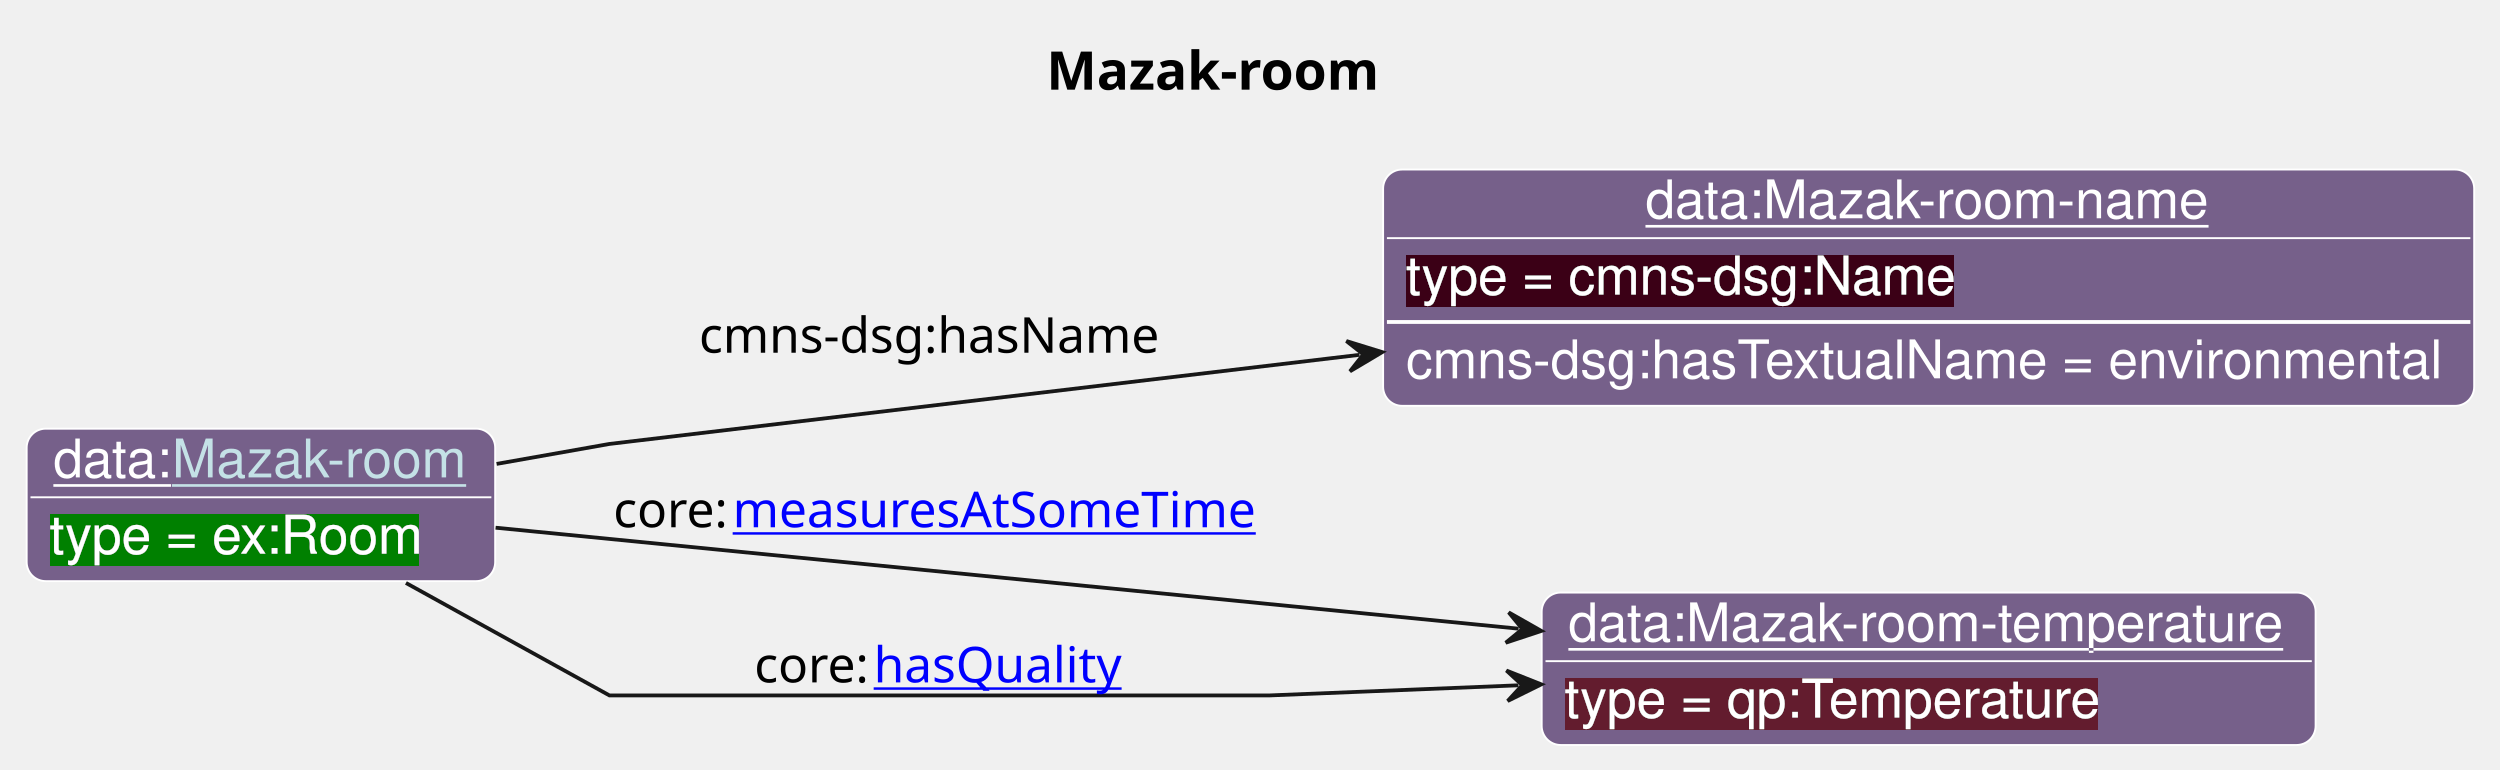
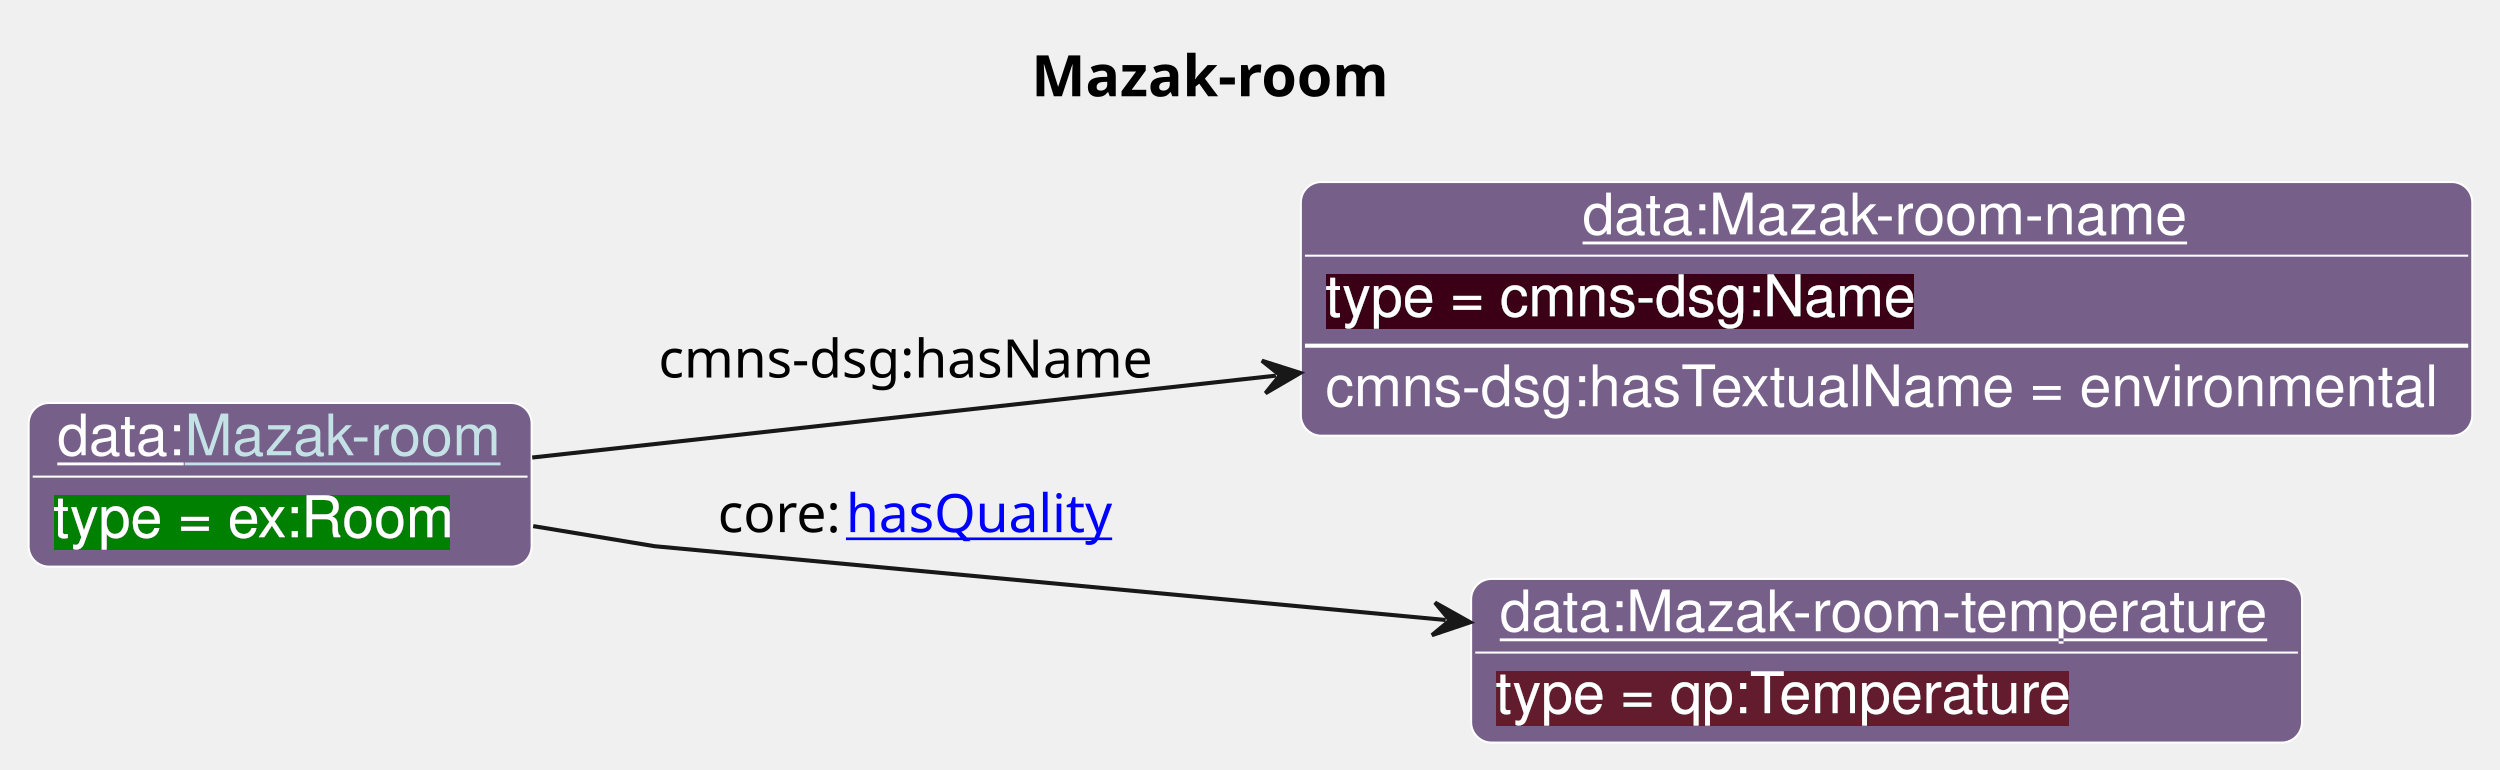
- <svg xmlns="http://www.w3.org/2000/svg" xmlns:xlink="http://www.w3.org/1999/xlink" contentStyleType="text/css" data-diagram-type="CLASS" height="202px" preserveAspectRatio="none" style="width:656px;height:202px;background:#FFFFFF;" version="1.1" viewBox="0 0 656 202" width="656px" zoomAndPan="magnify">
+ <svg xmlns="http://www.w3.org/2000/svg" xmlns:xlink="http://www.w3.org/1999/xlink" contentStyleType="text/css" data-diagram-type="CLASS" height="188px" preserveAspectRatio="none" style="width:611px;height:188px;background:#FFFFFF;" version="1.1" viewBox="0 0 611 188" width="611px" zoomAndPan="magnify">
  <defs>
-     <filter height="1" id="b101i9w4p1x0610" width="1" x="0" y="0">
+     <filter height="1" id="blj16869kdsyd0" width="1" x="0" y="0">
      <feFlood flood-color="#008000" result="flood" />
      <feComposite in="SourceGraphic" in2="flood" operator="over" />
    </filter>
-     <filter height="1" id="b101i9w4p1x0611" width="1" x="0" y="0">
+     <filter height="1" id="blj16869kdsyd1" width="1" x="0" y="0">
      <feFlood flood-color="#3A0519" result="flood" />
      <feComposite in="SourceGraphic" in2="flood" operator="over" />
    </filter>
-     <filter height="1" id="b101i9w4p1x0612" width="1" x="0" y="0">
+     <filter height="1" id="blj16869kdsyd2" width="1" x="0" y="0">
      <feFlood flood-color="#641B2E" result="flood" />
      <feComposite in="SourceGraphic" in2="flood" operator="over" />
    </filter>
  </defs>
  <g>
-     <text fill="#000000" font-family="sans-serif" font-size="14" font-weight="bold" lengthAdjust="spacing" textLength="93.064" x="274.579" y="23.535">Mazak-room</text>
+     <text fill="#000000" font-family="sans-serif" font-size="14" font-weight="bold" lengthAdjust="spacing" textLength="93.064" x="252.079" y="23.535">Mazak-room</text>
    <g class="entity" data-entity="o1" data-source-line="131" data-uid="ent0002" id="entity_o1">
-       <rect fill="#76608A" height="40" rx="5" ry="5" style="stroke:#FFFFFF;stroke-width:0.5;" width="122.931" x="7" y="112.488" />
-       <text fill="#FFFFFF" font-family="Helvetica" font-size="14" lengthAdjust="spacing" text-decoration="underline" textLength="31.138" x="14" y="125.269">data:</text>
+       <rect fill="#76608A" height="40" rx="5" ry="5" style="stroke:#FFFFFF;stroke-width:0.5;" width="122.931" x="7" y="98.488" />
+       <text fill="#FFFFFF" font-family="Helvetica" font-size="14" lengthAdjust="spacing" text-decoration="underline" textLength="31.138" x="14" y="111.269">data:</text>
      <a href="./Mazak-room.html" target="_top" title="./Mazak-room.html" xlink:actuate="onRequest" xlink:href="./Mazak-room.html" xlink:show="new" xlink:title="./Mazak-room.html" xlink:type="simple">
-         <text fill="#C4E1E6" font-family="Helvetica" font-size="14" lengthAdjust="spacing" text-decoration="underline" textLength="77.793" x="45.138" y="125.269">Mazak-room</text>
+         <text fill="#C4E1E6" font-family="Helvetica" font-size="14" lengthAdjust="spacing" text-decoration="underline" textLength="77.793" x="45.138" y="111.269">Mazak-room</text>
      </a>
-       <line style="stroke:#FFFFFF;stroke-width:0.5;" x1="8" x2="128.931" y1="130.488" y2="130.488" />
-       <text fill="#FFFFFF" filter="url(#b101i9w4p1x0610)" font-family="Helvetica" font-size="14" lengthAdjust="spacing" textLength="98.438" x="13" y="145.269">type = ex:Room</text>
+       <line style="stroke:#FFFFFF;stroke-width:0.5;" x1="8" x2="128.931" y1="116.488" y2="116.488" />
+       <text fill="#FFFFFF" filter="url(#blj16869kdsyd0)" font-family="Helvetica" font-size="14" lengthAdjust="spacing" textLength="98.438" x="13" y="131.269">type = ex:Room</text>
    </g>
    <g class="entity" data-entity="o2" data-source-line="131" data-uid="ent0003" id="entity_o2">
-       <rect fill="#76608A" height="62" rx="5" ry="5" style="stroke:#FFFFFF;stroke-width:0.5;" width="286.292" x="362.93" y="44.488" />
-       <text fill="#FFFFFF" font-family="Helvetica" font-size="14" lengthAdjust="spacing" text-decoration="underline" textLength="148.613" x="431.769" y="57.269">data:Mazak-room-name</text>
-       <line style="stroke:#FFFFFF;stroke-width:0.5;" x1="363.93" x2="648.222" y1="62.488" y2="62.488" />
-       <text fill="#FFFFFF" filter="url(#b101i9w4p1x0611)" font-family="Helvetica" font-size="14" lengthAdjust="spacing" textLength="144.334" x="368.93" y="77.269">type = cmns-dsg:Name</text>
-       <line style="stroke:#FFFFFF;stroke-width:1;" x1="363.93" x2="648.222" y1="84.488" y2="84.488" />
-       <text fill="#FFFFFF" font-family="Helvetica" font-size="14" lengthAdjust="spacing" textLength="274.292" x="368.93" y="99.269">cmns-dsg:hasTextualName = environmental</text>
+       <rect fill="#76608A" height="62" rx="5" ry="5" style="stroke:#FFFFFF;stroke-width:0.5;" width="286.292" x="317.93" y="44.488" />
+       <text fill="#FFFFFF" font-family="Helvetica" font-size="14" lengthAdjust="spacing" text-decoration="underline" textLength="148.613" x="386.769" y="57.269">data:Mazak-room-name</text>
+       <line style="stroke:#FFFFFF;stroke-width:0.5;" x1="318.93" x2="603.222" y1="62.488" y2="62.488" />
+       <text fill="#FFFFFF" filter="url(#blj16869kdsyd1)" font-family="Helvetica" font-size="14" lengthAdjust="spacing" textLength="144.334" x="323.93" y="77.269">type = cmns-dsg:Name</text>
+       <line style="stroke:#FFFFFF;stroke-width:1;" x1="318.93" x2="603.222" y1="84.488" y2="84.488" />
+       <text fill="#FFFFFF" font-family="Helvetica" font-size="14" lengthAdjust="spacing" textLength="274.292" x="323.93" y="99.269">cmns-dsg:hasTextualName = environmental</text>
    </g>
    <g class="entity" data-entity="o3" data-source-line="131" data-uid="ent0004" id="entity_o3">
-       <rect fill="#76608A" height="40" rx="5" ry="5" style="stroke:#FFFFFF;stroke-width:0.5;" width="203.075" x="404.54" y="155.488" />
-       <text fill="#FFFFFF" font-family="Helvetica" font-size="14" lengthAdjust="spacing" text-decoration="underline" textLength="189.075" x="411.54" y="168.269">data:Mazak-room-temperature</text>
-       <line style="stroke:#FFFFFF;stroke-width:0.5;" x1="405.54" x2="606.615" y1="173.488" y2="173.488" />
-       <text fill="#FFFFFF" filter="url(#b101i9w4p1x0612)" font-family="Helvetica" font-size="14" lengthAdjust="spacing" textLength="142.023" x="410.54" y="188.269">type = qp:Temperature</text>
+       <rect fill="#76608A" height="40" rx="5" ry="5" style="stroke:#FFFFFF;stroke-width:0.5;" width="203.075" x="359.54" y="141.488" />
+       <text fill="#FFFFFF" font-family="Helvetica" font-size="14" lengthAdjust="spacing" text-decoration="underline" textLength="189.075" x="366.54" y="154.269">data:Mazak-room-temperature</text>
+       <line style="stroke:#FFFFFF;stroke-width:0.5;" x1="360.54" x2="561.615" y1="159.488" y2="159.488" />
+       <text fill="#FFFFFF" filter="url(#blj16869kdsyd2)" font-family="Helvetica" font-size="14" lengthAdjust="spacing" textLength="142.023" x="365.54" y="174.269">type = qp:Temperature</text>
    </g>
    <g class="link" data-entity-1="o1" data-entity-2="o2" data-source-line="195" data-uid="lnk5" id="link_o1_o2">
-       <path codeLine="195" d="M130.31,121.728 C146.67,118.828 159.93,116.488 159.93,116.488 C159.93,116.488 261.672,104.406 356.742,93.106" fill="none" id="o1-to-o2" style="stroke:#181818;stroke-width:1;" />
-       <polygon fill="#181818" points="362.7,92.398,353.291,89.489,357.735,92.988,354.235,97.433,362.7,92.398" style="stroke:#181818;stroke-width:1;" />
-       <text fill="#000000" font-family="sans-serif" font-size="13" lengthAdjust="spacing" textLength="126.077" x="183.43" y="92.557">cmns-dsg:hasName</text>
+       <path codeLine="195" d="M130.07,111.818 C180.11,106.308 247.176,98.925 311.826,91.805" fill="none" id="o1-to-o2" style="stroke:#181818;stroke-width:1;" />
+       <polygon fill="#181818" points="317.79,91.148,308.406,88.157,312.82,91.696,309.282,96.109,317.79,91.148" style="stroke:#181818;stroke-width:1;" />
+       <text fill="#000000" font-family="sans-serif" font-size="13" lengthAdjust="spacing" textLength="126.077" x="160.93" y="92.267">cmns-dsg:hasName</text>
    </g>
    <g class="link" data-entity-1="o1" data-entity-2="o3" data-source-line="195" data-uid="lnk6" id="link_o1_o3">
-       <path codeLine="195" d="M130.04,138.468 C200.99,145.468 313.629,156.589 398.479,164.969" fill="none" id="o1-to-o3" style="stroke:#181818;stroke-width:1;" />
-       <polygon fill="#181818" points="404.45,165.558,395.887,160.693,399.474,165.067,395.1,168.654,404.45,165.558" style="stroke:#181818;stroke-width:1;" />
-       <text fill="#000000" font-family="sans-serif" font-size="13" lengthAdjust="spacing" textLength="31.319" x="160.93" y="138.347">core:</text>
-       <a href="https://spec.industrialontologies.org/ontology/core/Core/measuresAtSomeTime" target="_top" title="https://spec.industrialontologies.org/ontology/core/Core/measuresAtSomeTime" xlink:actuate="onRequest" xlink:href="https://spec.industrialontologies.org/ontology/core/Core/measuresAtSomeTime" xlink:show="new" xlink:title="https://spec.industrialontologies.org/ontology/core/Core/measuresAtSomeTime" xlink:type="simple">
-         <text fill="#0000FF" font-family="sans-serif" font-size="13" lengthAdjust="spacing" text-decoration="underline" textLength="139.998" x="192.249" y="138.347">measuresAtSomeTime</text>
-       </a>
-     </g>
-     <g class="link" data-entity-1="o1" data-entity-2="o3" data-source-line="195" data-uid="lnk7" id="link_o1_o3">
-       <path codeLine="195" d="M106.52,152.968 C131.51,166.778 159.93,182.488 159.93,182.488 C159.93,182.488 332.93,182.488 332.93,182.488 C332.93,182.488 360.775,181.352 398.445,179.822" fill="none" id="o1-to-o3-1" style="stroke:#181818;stroke-width:1;" />
-       <polygon fill="#181818" points="404.44,179.578,395.285,175.947,399.444,179.781,395.61,183.94,404.44,179.578" style="stroke:#181818;stroke-width:1;" />
-       <text fill="#000000" font-family="sans-serif" font-size="13" lengthAdjust="spacing" textLength="31.319" x="197.93" y="179.057">core:</text>
+       <path codeLine="195" d="M130.31,128.578 C146.67,131.288 159.93,133.488 159.93,133.488 C159.93,133.488 266.126,143.391 353.326,151.531" fill="none" id="o1-to-o3" style="stroke:#181818;stroke-width:1;" />
+       <polygon fill="#181818" points="359.3,152.088,350.711,147.269,354.322,151.624,349.967,155.234,359.3,152.088" style="stroke:#181818;stroke-width:1;" />
+       <text fill="#000000" font-family="sans-serif" font-size="13" lengthAdjust="spacing" textLength="31.319" x="175.43" y="130.057">core:</text>
      <a href="https://spec.industrialontologies.org/ontology/core/Core/hasQuality" target="_top" title="https://spec.industrialontologies.org/ontology/core/Core/hasQuality" xlink:actuate="onRequest" xlink:href="https://spec.industrialontologies.org/ontology/core/Core/hasQuality" xlink:show="new" xlink:title="https://spec.industrialontologies.org/ontology/core/Core/hasQuality" xlink:type="simple">
-         <text fill="#0000FF" font-family="sans-serif" font-size="13" lengthAdjust="spacing" text-decoration="underline" textLength="66.39" x="229.249" y="179.057">hasQuality</text>
+         <text fill="#0000FF" font-family="sans-serif" font-size="13" lengthAdjust="spacing" text-decoration="underline" textLength="66.39" x="206.749" y="130.057">hasQuality</text>
      </a>
    </g>
  </g>
</svg>
